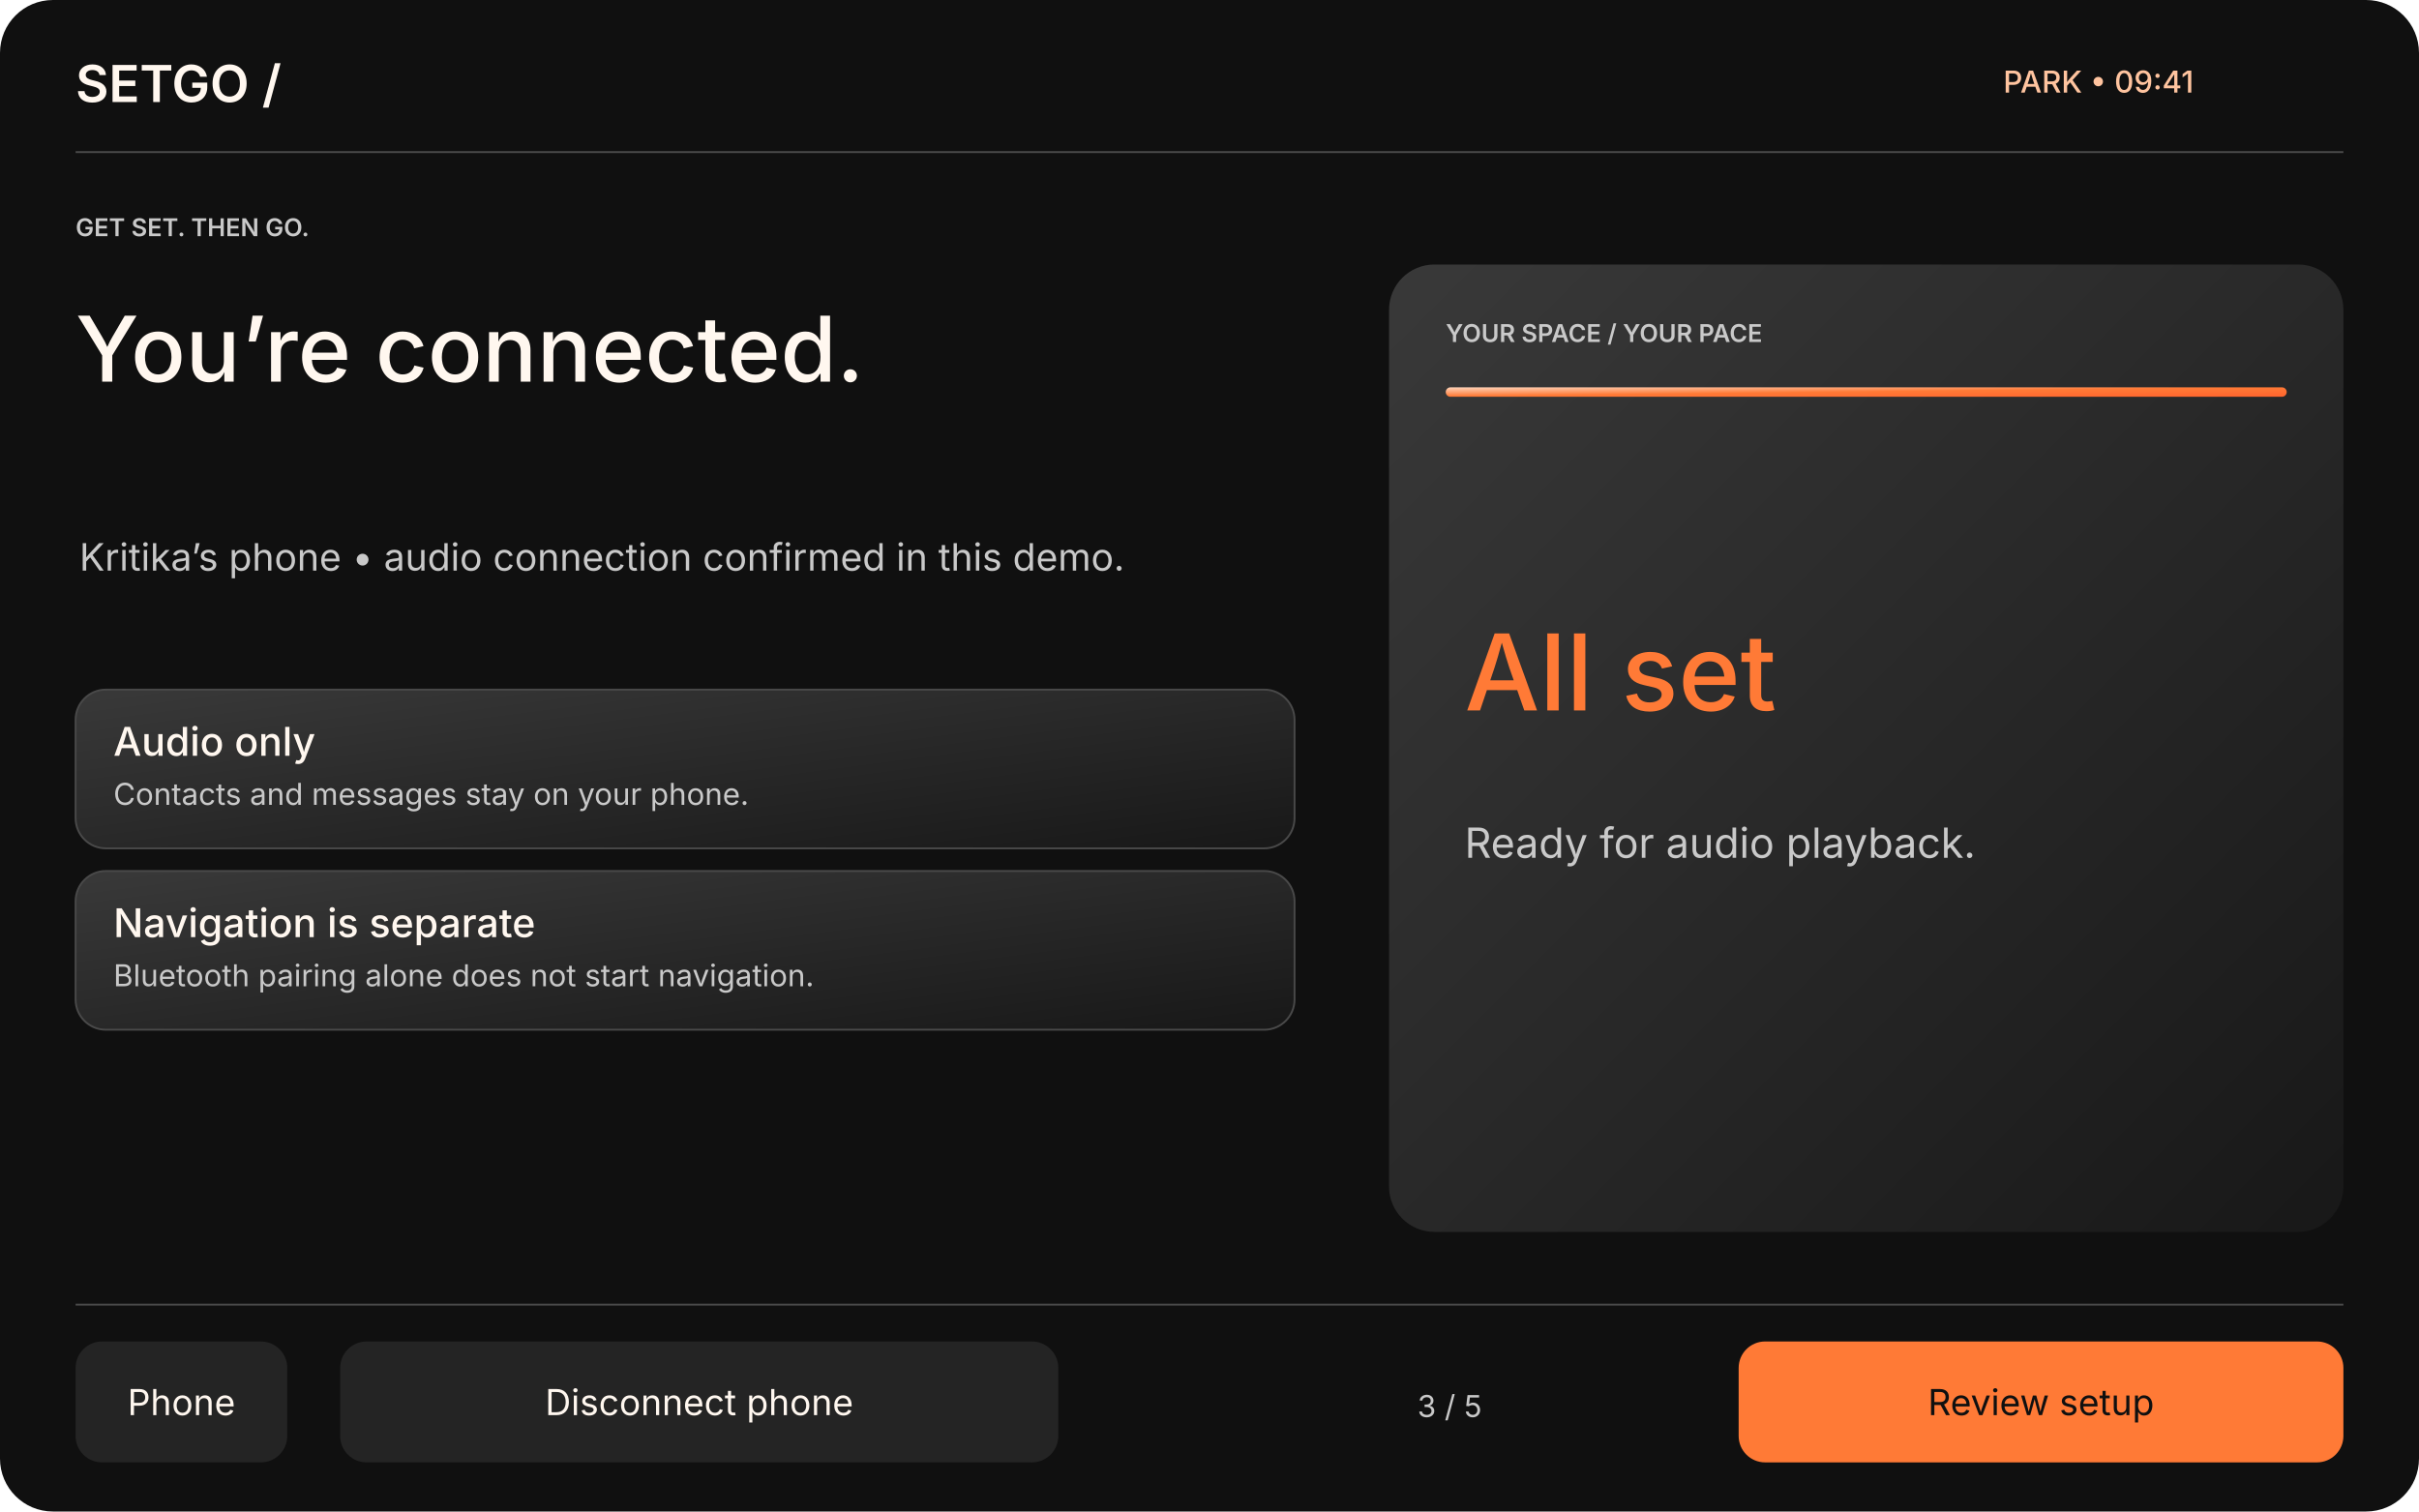
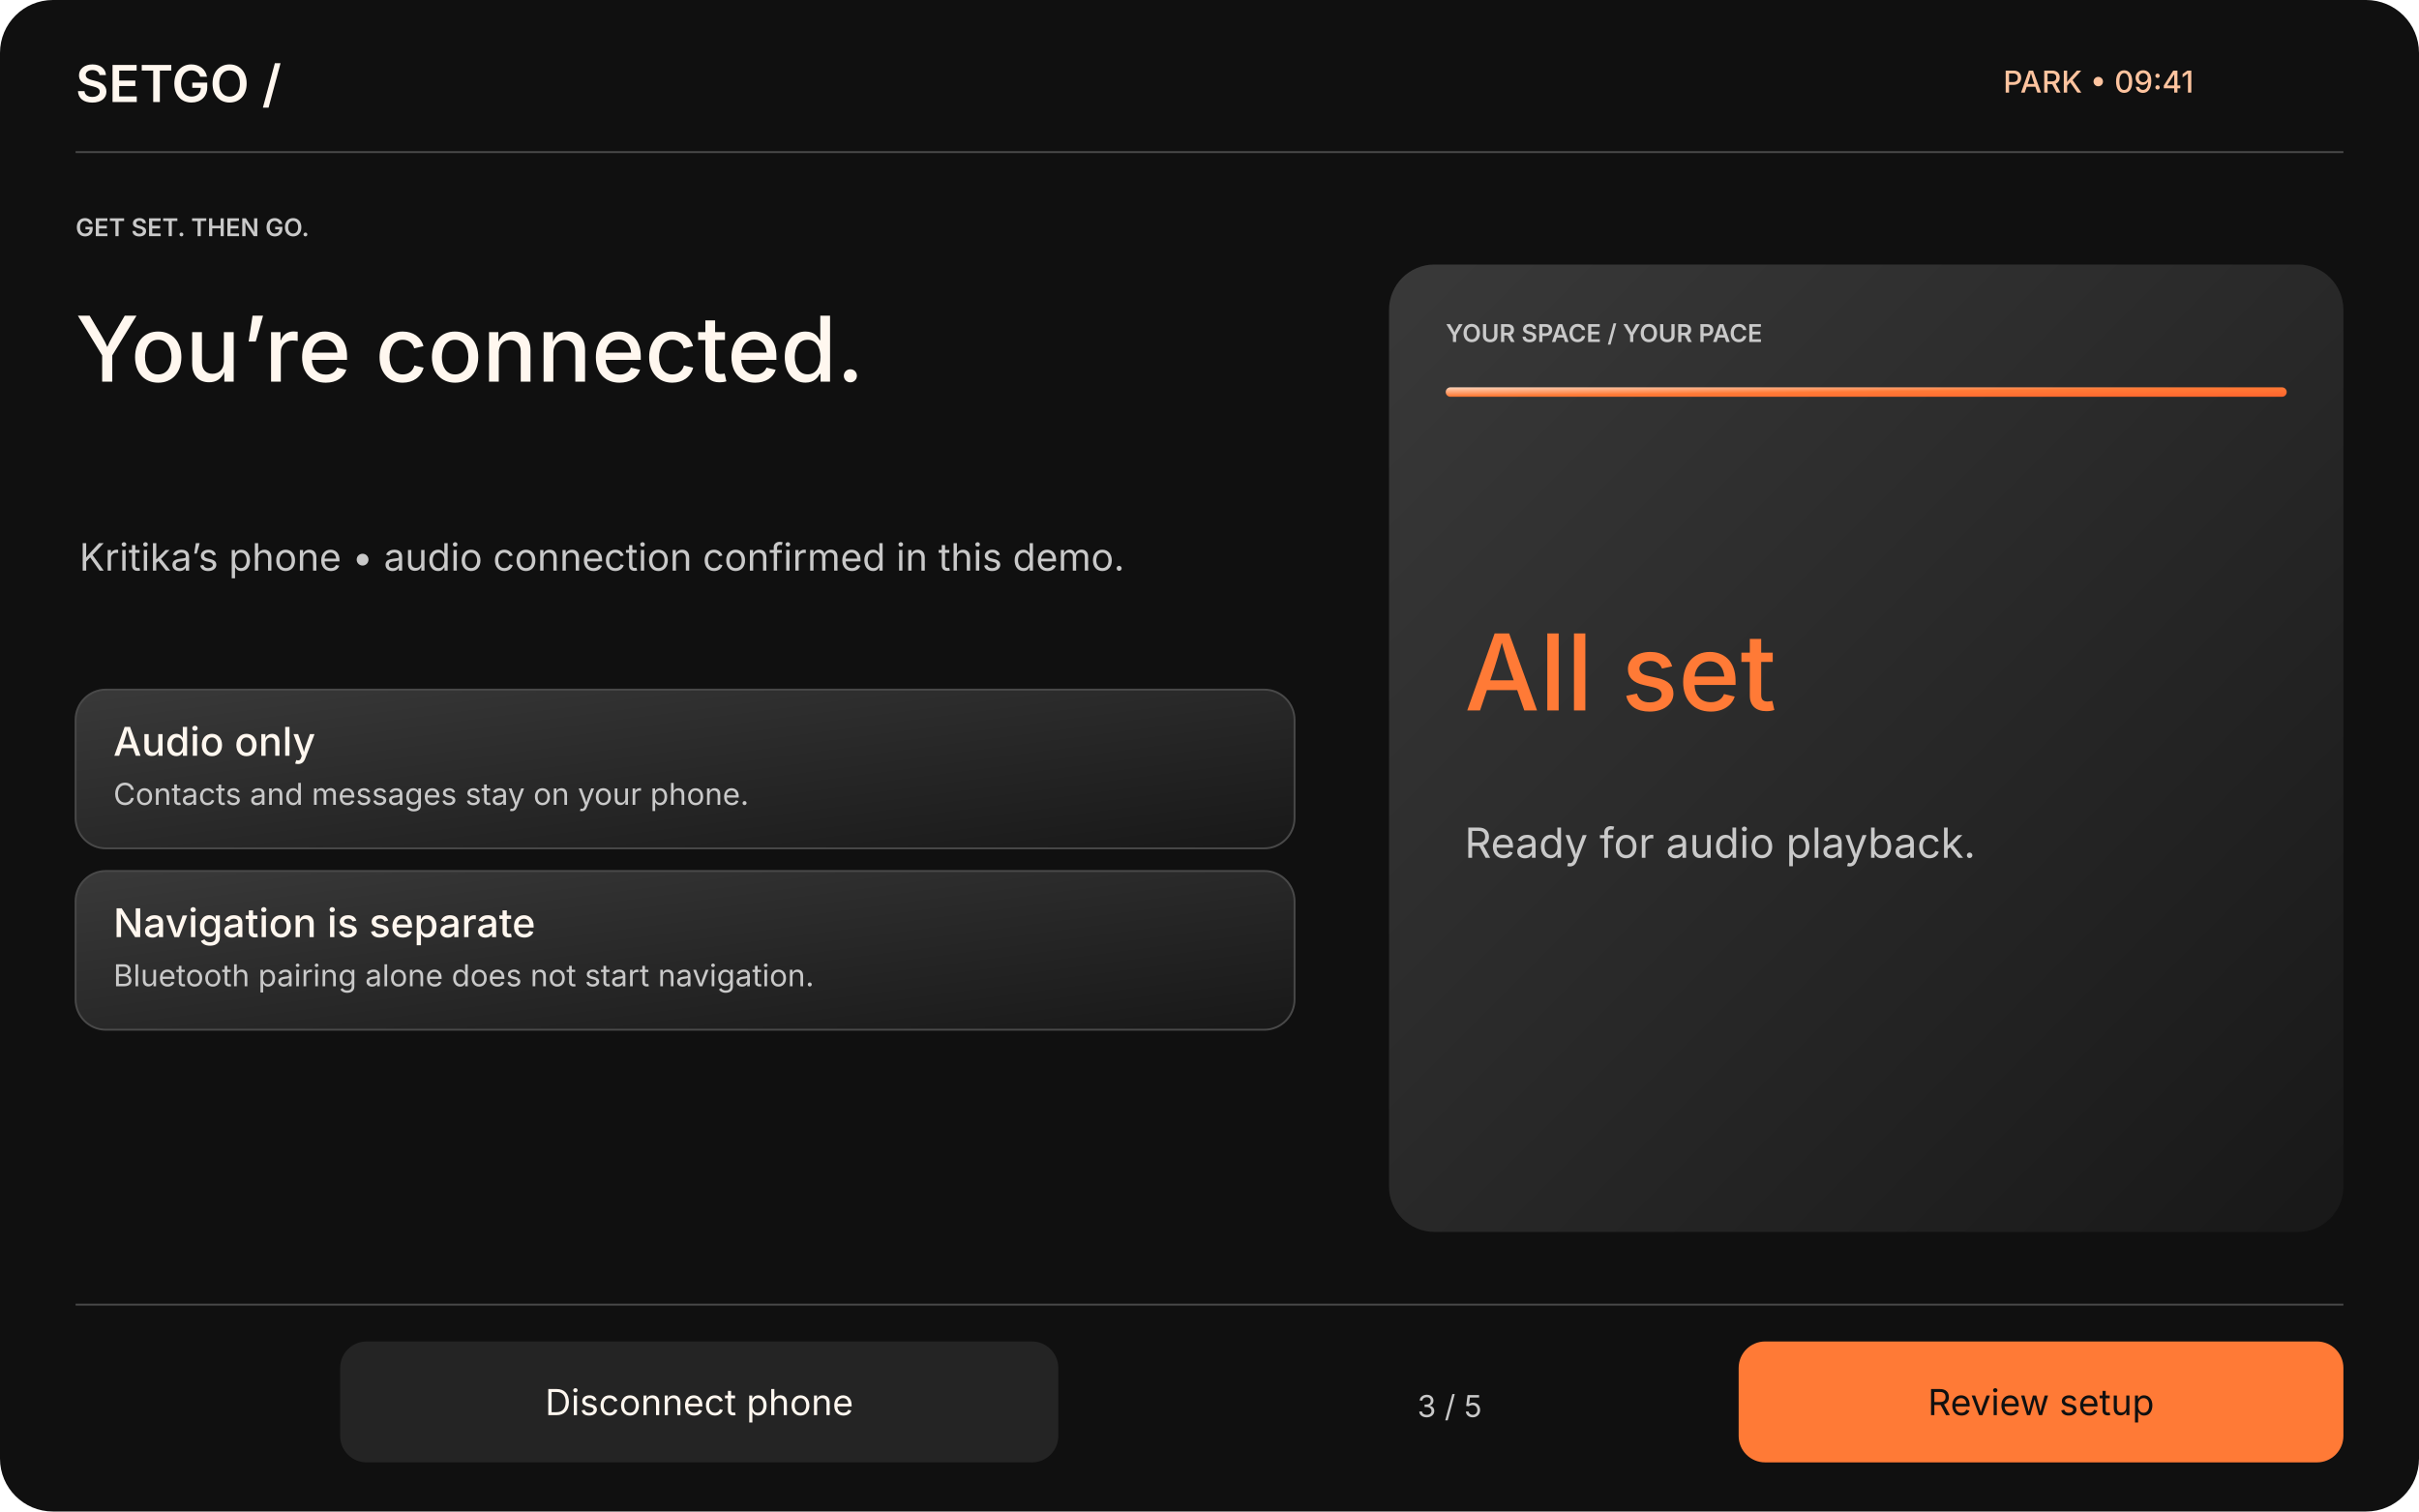
<svg xmlns="http://www.w3.org/2000/svg" width="1280" height="800" viewBox="0 0 1280 800">
  <defs>
    <linearGradient id="glass" x2="1" y2="1">
      <stop stop-color="#393939" />
      <stop offset="1" stop-color="#181818" />
    </linearGradient>
    <linearGradient id="signature" x1="0" y1="0" x2="1" y2="1">
      <stop stop-color="#FFD5BB" />
      <stop offset=".48" stop-color="#FF7A36" />
      <stop offset="1" stop-color="#FF642D" />
    </linearGradient>
  </defs>
  <rect x="0" y="0" width="1280" height="800" rx="28" fill="#101010" stroke="none" />
  <text x="40" y="54.0" font-family="Inter,Arial,sans-serif" font-size="27" font-weight="600" fill="#FFF7EF">SETGO /</text>
  <text x="1060" y="49.0" font-family="Inter,Arial,sans-serif" font-size="16" font-weight="500" fill="#FFC49F">PARK  •  09:41</text>
  <rect x="40" y="80" width="1200" height="1" rx="0" fill="#494949" stroke="none" />
  <text x="40" y="125.0" font-family="Inter,Arial,sans-serif" font-size="13" font-weight="600" fill="#C9C9C9">GET SET. THEN GO.</text>
  <text x="40" y="202.0" font-family="Inter,Arial,sans-serif" font-size="48" font-weight="500" fill="#FFF7EF">You’re connected.</text>
  <text x="42" y="302.0" font-family="Inter,Arial,sans-serif" font-size="20" font-weight="400" fill="#C9C9C9">Kritika’s phone • audio connection confirmed in this demo.</text>
  <rect x="40" y="365" width="645" height="84" rx="16" fill="url(#glass)" stroke="#494949" />
  <text x="60" y="400.0" font-family="Inter,Arial,sans-serif" font-size="21" font-weight="500" fill="#FFF7EF">Audio only</text>
  <text x="60" y="426.0" font-family="Inter,Arial,sans-serif" font-size="16" font-weight="400" fill="#C9C9C9">Contacts and messages stay on your phone.</text>
  <rect x="40" y="461" width="645" height="84" rx="16" fill="url(#glass)" stroke="#494949" />
  <text x="60" y="496.0" font-family="Inter,Arial,sans-serif" font-size="21" font-weight="500" fill="#FFF7EF">Navigation is separate</text>
  <text x="60" y="522.0" font-family="Inter,Arial,sans-serif" font-size="16" font-weight="400" fill="#C9C9C9">Bluetooth pairing alone does not start navigation.</text>
  <rect x="735" y="140" width="505" height="512" rx="24" fill="url(#glass)" stroke="none" />
  <text x="765" y="181.0" font-family="Inter,Arial,sans-serif" font-size="13" font-weight="600" fill="#C9C9C9">YOUR SPACE / YOUR PACE</text>
  <text x="775" y="376.0" font-family="Inter,Arial,sans-serif" font-size="56" font-weight="500" fill="#FF7A36">All set</text>
  <text x="775" y="454.0" font-family="Inter,Arial,sans-serif" font-size="22" font-weight="400" fill="#C9C9C9">Ready for audio playback.</text>
  <rect x="40" y="690" width="1200" height="1" rx="0" fill="#494949" stroke="none" />
-   <rect x="40" y="710" width="112" height="64" rx="14" fill="#242424" />
-   <text x="96.0" y="749" text-anchor="middle" font-family="Inter,Arial,sans-serif" font-size="19" fill="#FFF7EF">Phone</text>
  <rect x="920" y="710" width="320" height="64" rx="14" fill="#FF7A36" />
  <text x="1080.0" y="749" text-anchor="middle" font-family="Inter,Arial,sans-serif" font-size="19" fill="#101010">Review setup</text>
  <rect x="180" y="710" width="380" height="64" rx="14" fill="#242424" />
  <text x="370.0" y="749" text-anchor="middle" font-family="Inter,Arial,sans-serif" font-size="19" fill="#FFF7EF">Disconnect phone</text>
  <text x="750" y="750.0" font-family="Inter,Arial,sans-serif" font-size="16" font-weight="400" fill="#C9C9C9">3 / 5</text>
  <rect x="765" y="205" width="445" height="5" rx="2.5" fill="url(#signature)" />
</svg>
